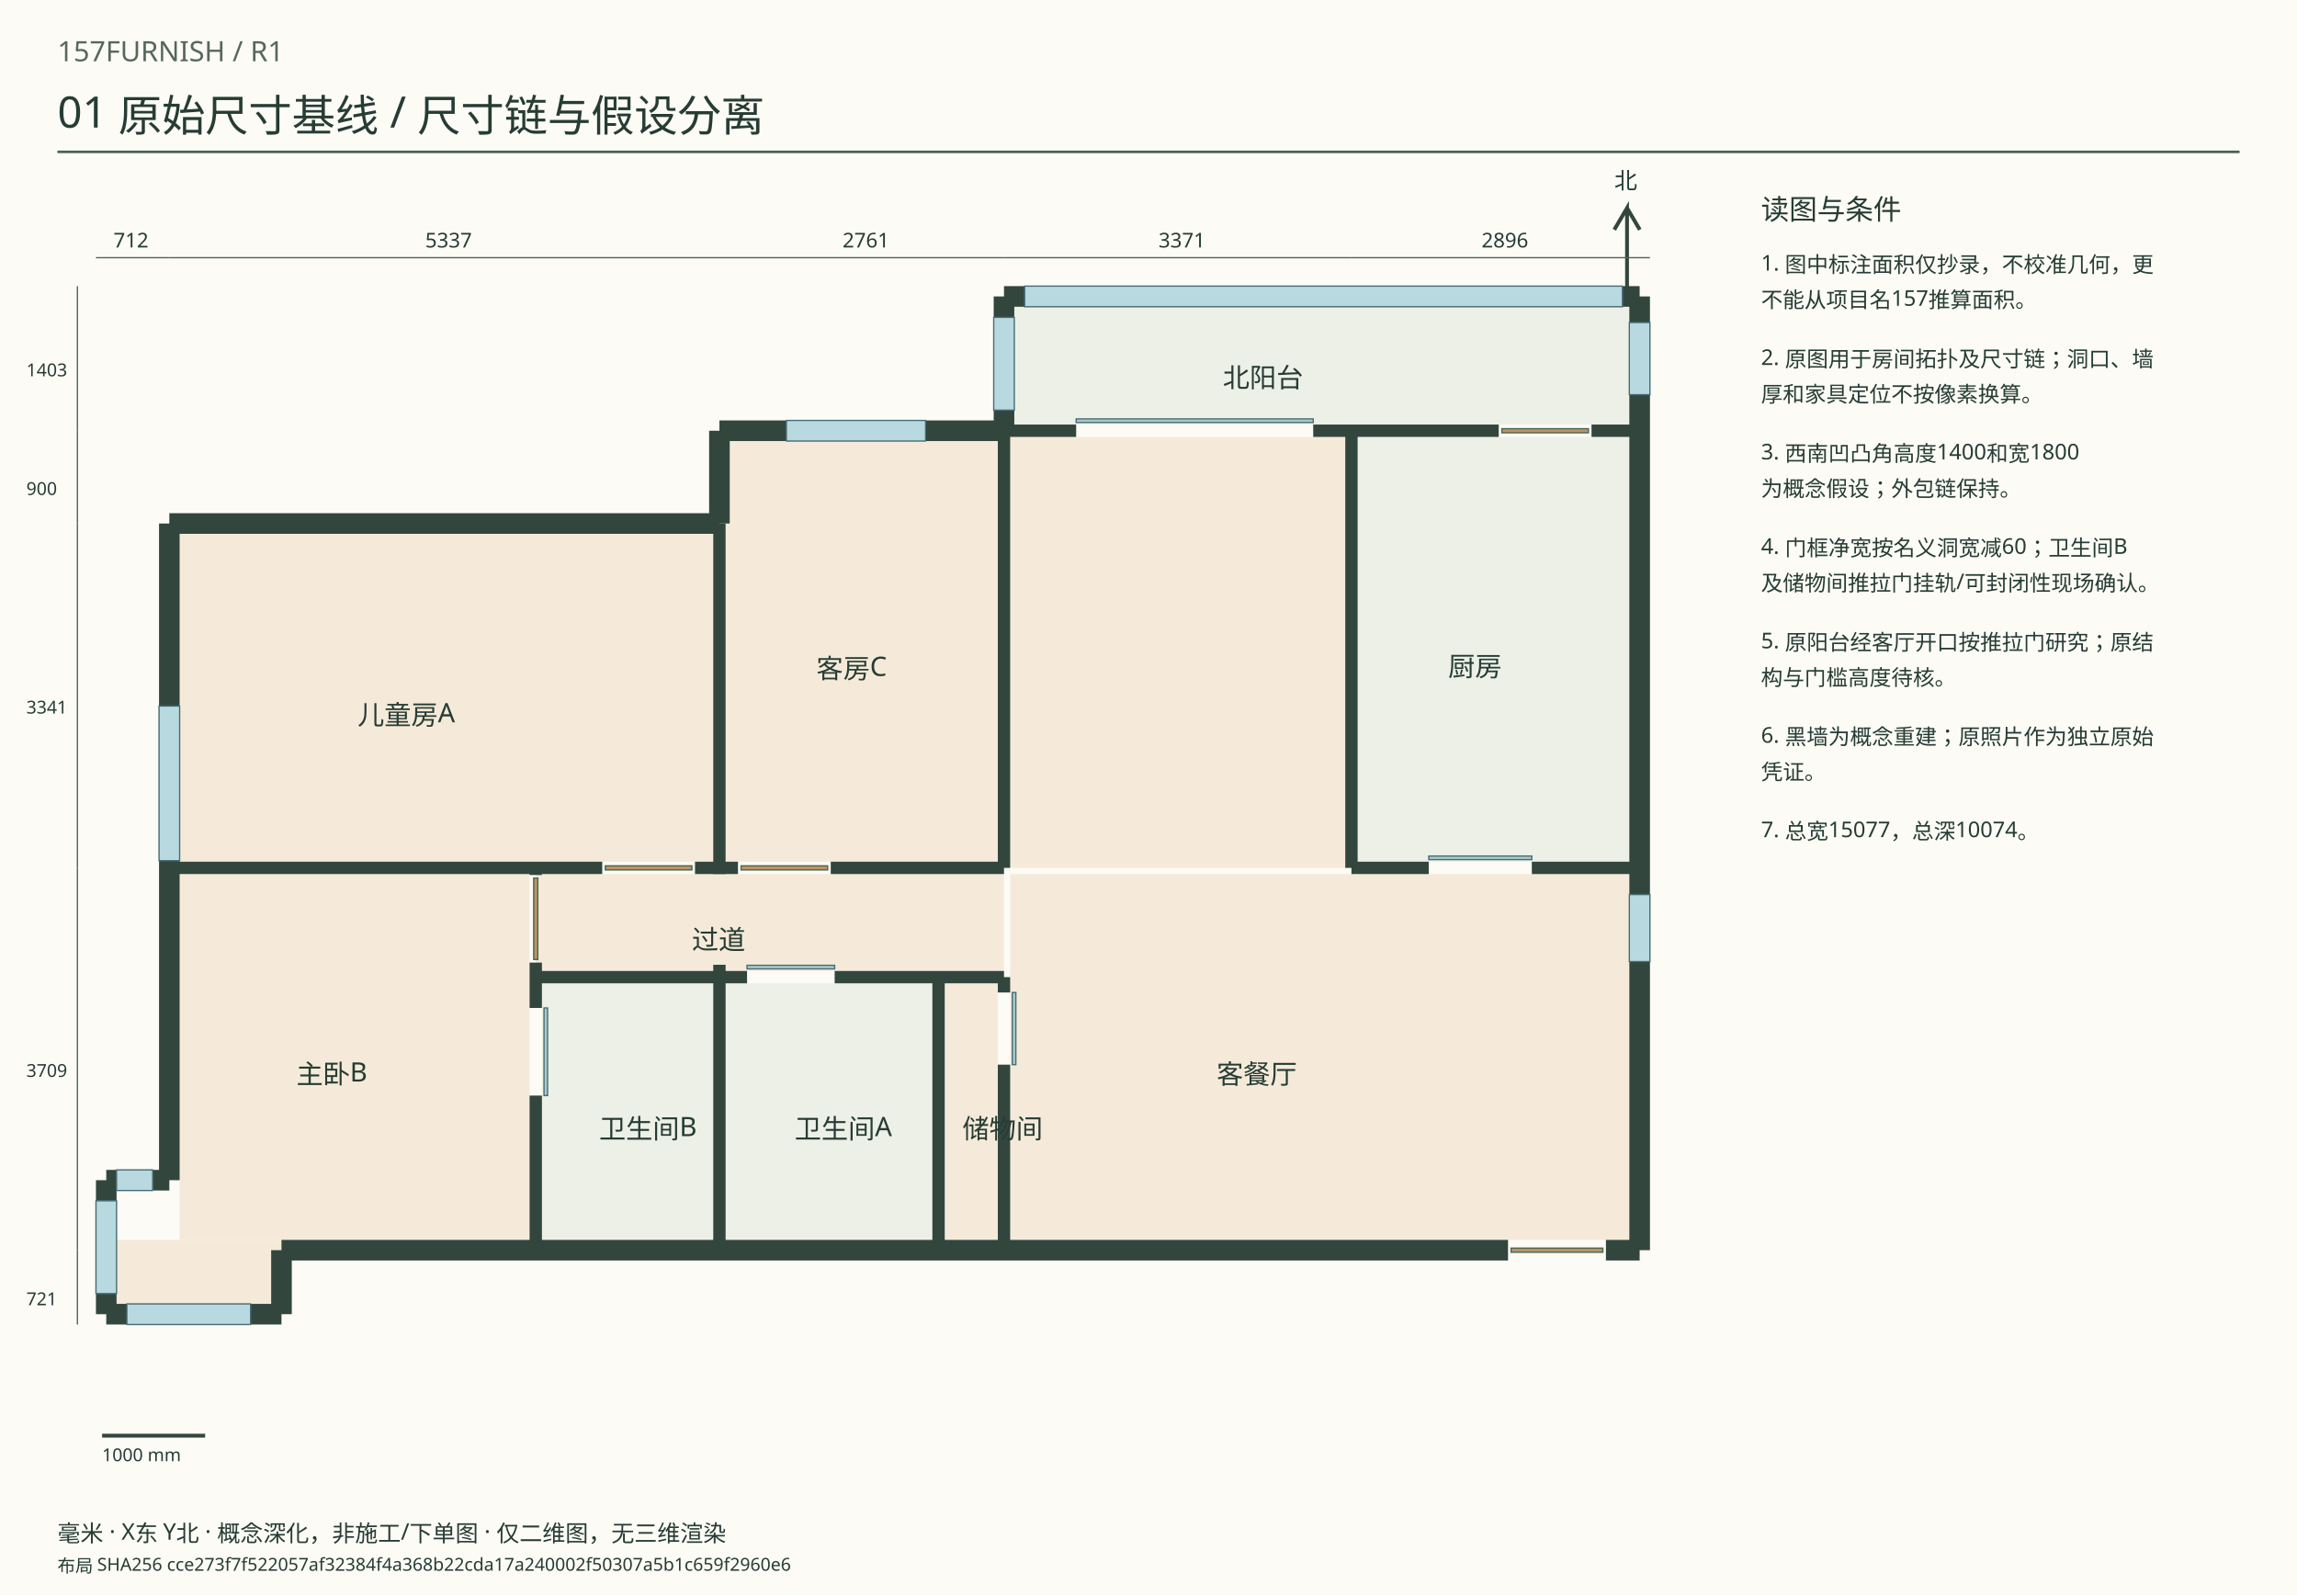
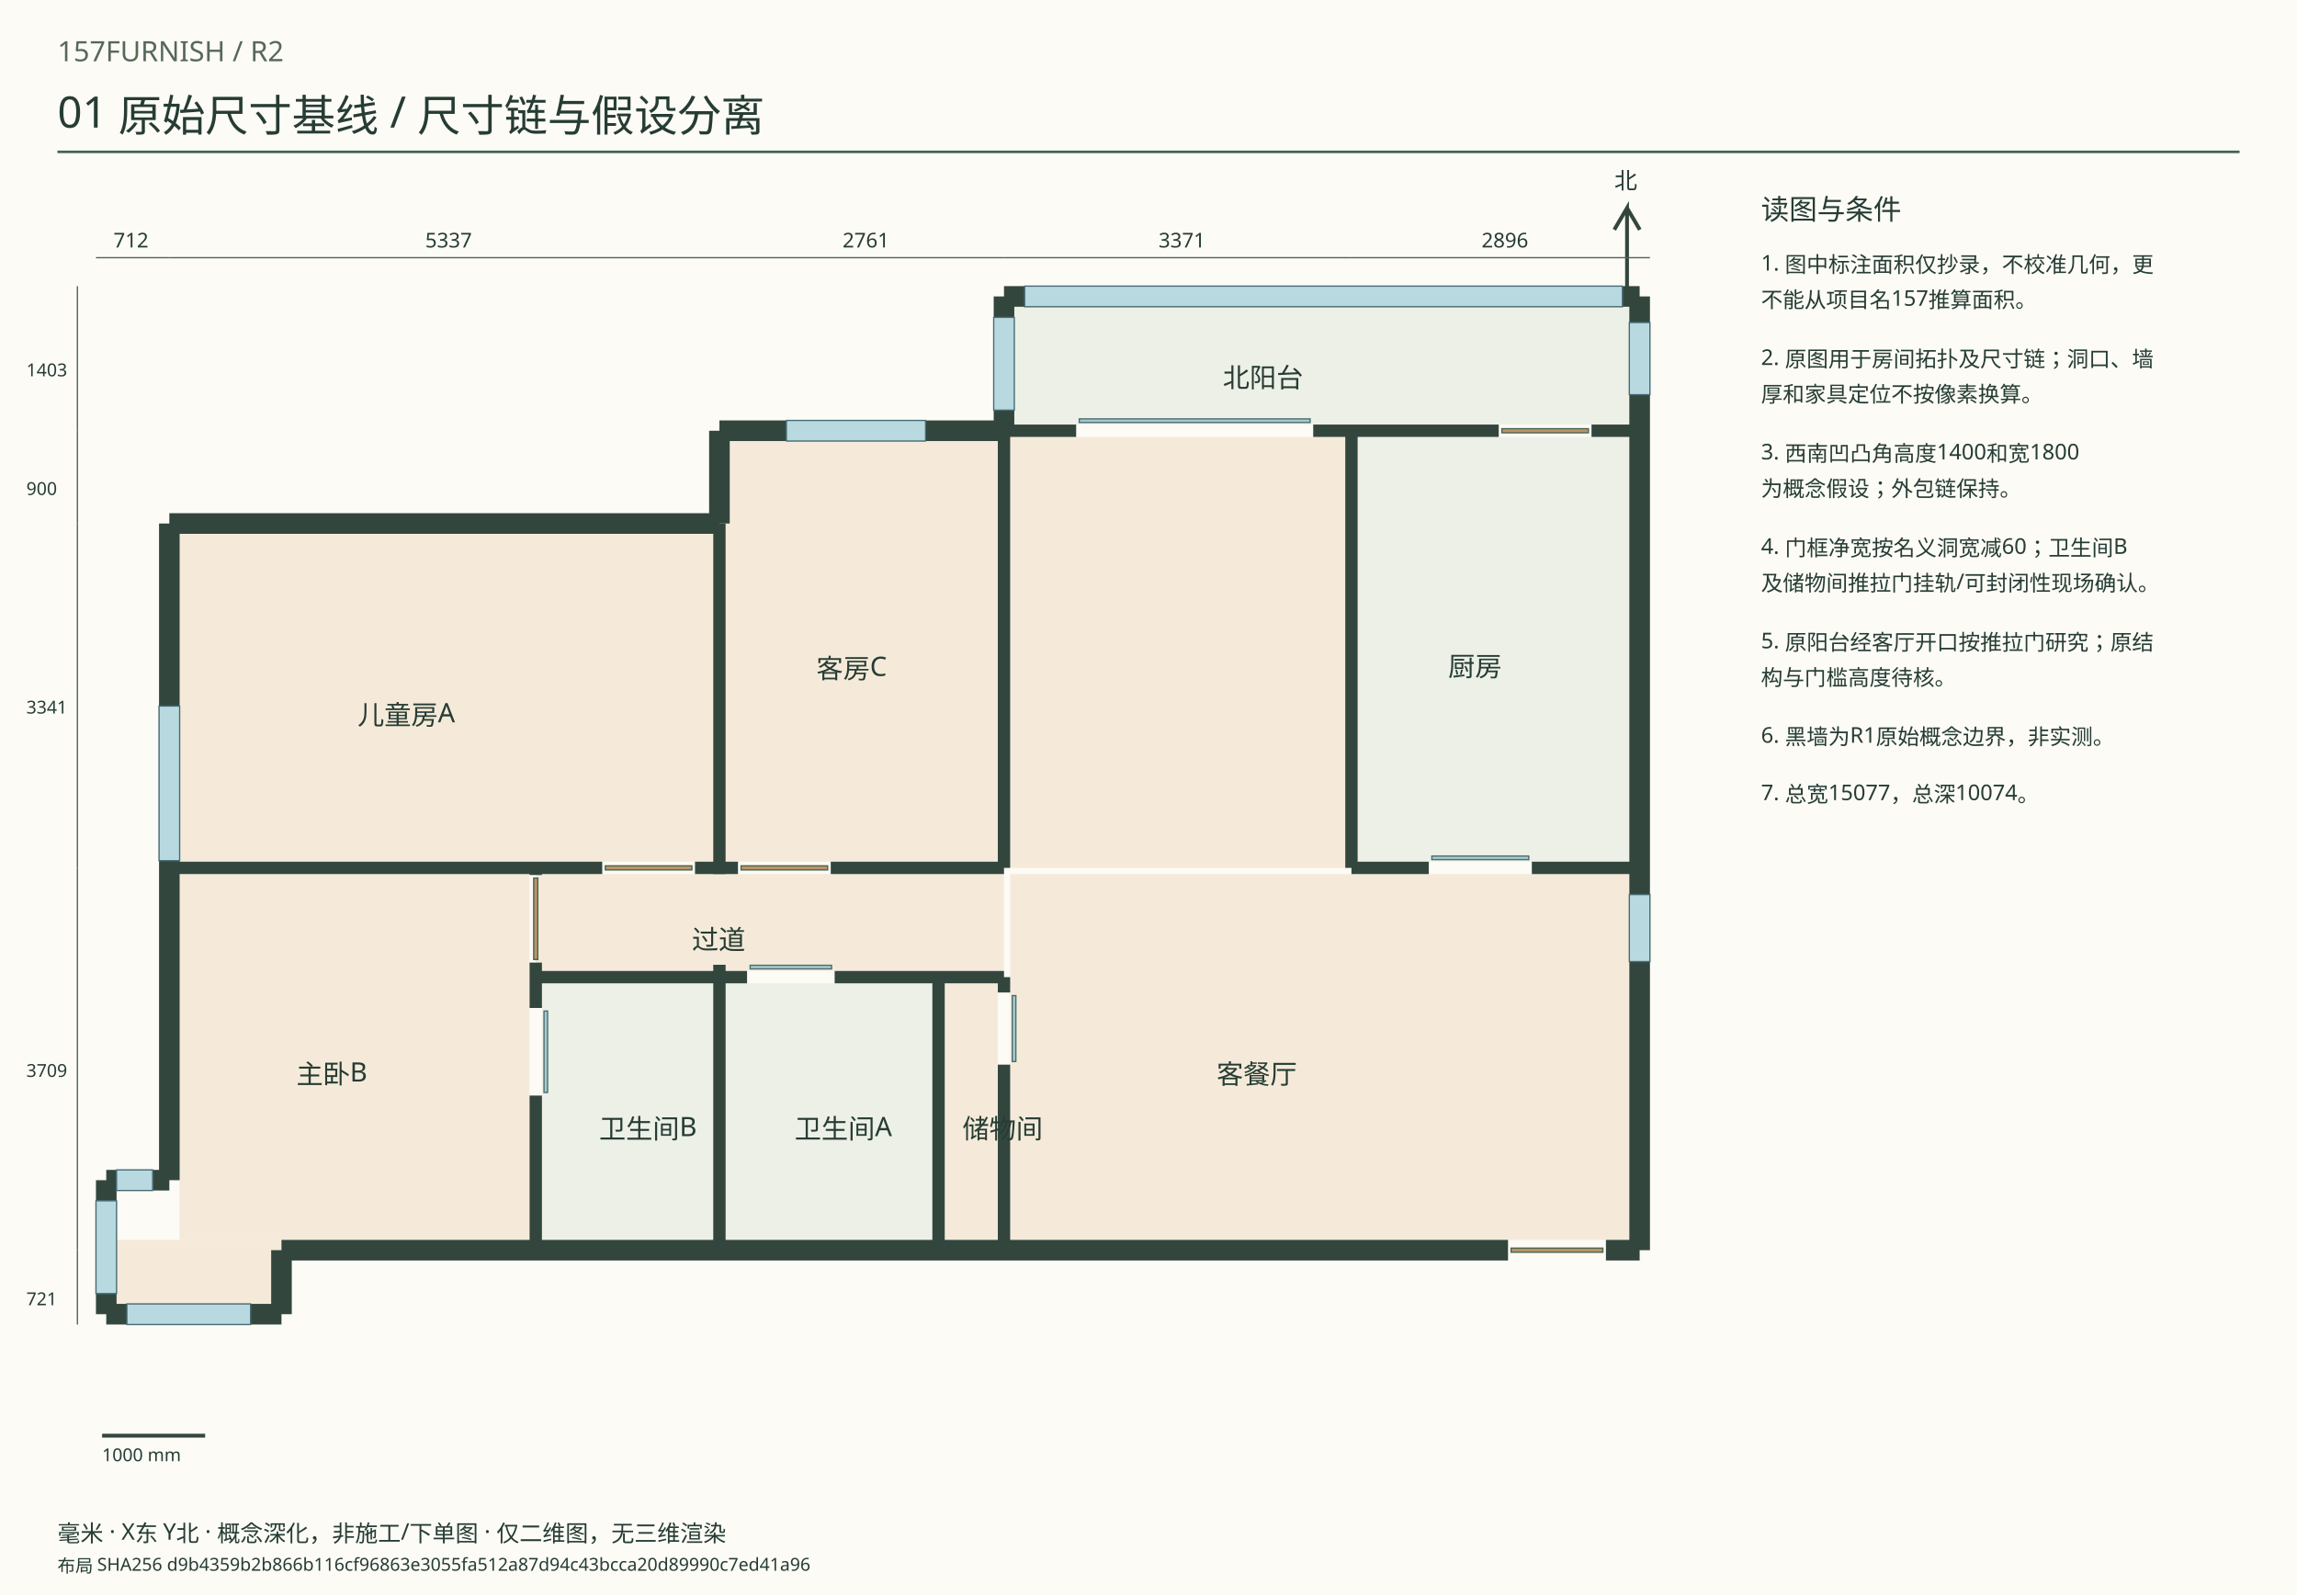
- <svg xmlns="http://www.w3.org/2000/svg" width="1800" height="1250" viewBox="0 0 1800 1250" data-revision="R1" data-layout-sha256="cce273f7f522057af32384f4a368b22cda17a240002f50307a5b1c659f2960e6">
+ <svg xmlns="http://www.w3.org/2000/svg" width="1800" height="1250" viewBox="0 0 1800 1250" data-revision="R2" data-layout-sha256="d9b4359b2b866b116cf96863e3055fa512a87d94c43bcca20d89990c7ed41a96">
  <rect x="0" y="0" width="1800" height="1250" fill="#fcfbf6" stroke="none" stroke-width="1" />
-   <text x="45.000" y="48.000" font-size="22" fill="#576858" font-family="Microsoft YaHei, sans-serif">157FURNISH  /  R1</text>
+   <text x="45.000" y="48.000" font-size="22" fill="#576858" font-family="Microsoft YaHei, sans-serif">157FURNISH  /  R2</text>
  <text x="45.000" y="100.000" font-size="34" fill="#263c34" font-family="Microsoft YaHei, sans-serif">01 原始尺寸基线 / 尺寸链与假设分离</text>
  <polyline points="45.000,119.000 1755.000,119.000" fill="none" stroke="#456653" stroke-width="2" />
  <text x="45.000" y="1208.000" font-size="18" fill="#263c34" font-family="Microsoft YaHei, sans-serif">毫米 · X东 Y北 · 概念深化，非施工/下单图 · 仅二维图，无三维渲染</text>
-   <text x="45.000" y="1232.000" font-size="14" fill="#263c34" font-family="Microsoft YaHei, sans-serif">布局 SHA256 cce273f7f522057af32384f4a368b22cda17a240002f50307a5b1c659f2960e6</text>
+   <text x="45.000" y="1232.000" font-size="14" fill="#263c34" font-family="Microsoft YaHei, sans-serif">布局 SHA256 d9b4359b2b866b116cf96863e3055fa512a87d94c43bcca20d89990c7ed41a96</text>
  <text x="1380.000" y="172.000" font-size="22" fill="#263c34" font-family="Microsoft YaHei, sans-serif">读图与条件</text>
  <text x="1380.000" y="212.000" font-size="17" fill="#263c34" font-family="Microsoft YaHei, sans-serif">1. 图中标注面积仅抄录，不校准几何，更</text>
  <text x="1380.000" y="241.000" font-size="17" fill="#263c34" font-family="Microsoft YaHei, sans-serif">不能从项目名157推算面积。</text>
  <text x="1380.000" y="286.000" font-size="17" fill="#263c34" font-family="Microsoft YaHei, sans-serif">2. 原图用于房间拓扑及尺寸链；洞口、墙</text>
  <text x="1380.000" y="315.000" font-size="17" fill="#263c34" font-family="Microsoft YaHei, sans-serif">厚和家具定位不按像素换算。</text>
  <text x="1380.000" y="360.000" font-size="17" fill="#263c34" font-family="Microsoft YaHei, sans-serif">3. 西南凹凸角高度1400和宽1800</text>
  <text x="1380.000" y="389.000" font-size="17" fill="#263c34" font-family="Microsoft YaHei, sans-serif">为概念假设；外包链保持。</text>
  <text x="1380.000" y="434.000" font-size="17" fill="#263c34" font-family="Microsoft YaHei, sans-serif">4. 门框净宽按名义洞宽减60；卫生间B</text>
  <text x="1380.000" y="463.000" font-size="17" fill="#263c34" font-family="Microsoft YaHei, sans-serif">及储物间推拉门挂轨/可封闭性现场确认。</text>
  <text x="1380.000" y="508.000" font-size="17" fill="#263c34" font-family="Microsoft YaHei, sans-serif">5. 原阳台经客厅开口按推拉门研究；原结</text>
  <text x="1380.000" y="537.000" font-size="17" fill="#263c34" font-family="Microsoft YaHei, sans-serif">构与门槛高度待核。</text>
-   <text x="1380.000" y="582.000" font-size="17" fill="#263c34" font-family="Microsoft YaHei, sans-serif">6. 黑墙为概念重建；原照片作为独立原始</text>
-   <text x="1380.000" y="611.000" font-size="17" fill="#263c34" font-family="Microsoft YaHei, sans-serif">凭证。</text>
-   <text x="1380.000" y="656.000" font-size="17" fill="#263c34" font-family="Microsoft YaHei, sans-serif">7. 总宽15077，总深10074。</text>
+   <text x="1380.000" y="582.000" font-size="17" fill="#263c34" font-family="Microsoft YaHei, sans-serif">6. 黑墙为R1原始概念边界，非实测。</text>
+   <text x="1380.000" y="627.000" font-size="17" fill="#263c34" font-family="Microsoft YaHei, sans-serif">7. 总宽15077，总深10074。</text>
  <defs>
    <clipPath id="planClip">
      <rect x="50" y="145" width="1280" height="970" />
    </clipPath>
  </defs>
  <g clip-path="url(#planClip)">
    <rect x="140.777" y="418.304" width="418.142" height="256.927" fill="#f5ead9" stroke="none" stroke-width="1" />
    <rect x="140.777" y="684.923" width="274.212" height="286.65" fill="#f5ead9" stroke="none" stroke-width="1" />
    <rect x="83.269" y="971.573" width="137.308" height="58.235" fill="#f5ead9" stroke="none" stroke-width="1" />
    <rect x="568.611" y="345.611" width="213.311" height="329.619" fill="#f5ead9" stroke="none" stroke-width="1" />
    <rect x="419.835" y="684.923" width="366.935" height="75.923" fill="#f5ead9" stroke="none" stroke-width="1" />
    <rect x="424.681" y="770.538" width="134.238" height="201.035" fill="#edf0e7" stroke="none" stroke-width="1" />
    <rect x="568.611" y="770.538" width="162.023" height="201.035" fill="#edf0e7" stroke="none" stroke-width="1" />
    <rect x="740.327" y="770.538" width="41.596" height="201.035" fill="#f5ead9" stroke="none" stroke-width="1" />
    <rect x="791.615" y="684.923" width="485.181" height="286.65" fill="#f5ead9" stroke="none" stroke-width="1" />
    <rect x="791.615" y="342.381" width="262.581" height="337.696" fill="#f5ead9" stroke="none" stroke-width="1" />
    <rect x="1063.889" y="342.381" width="212.908" height="332.85" fill="#edf0e7" stroke="none" stroke-width="1" />
    <rect x="794.846" y="232.292" width="490.027" height="100.396" fill="#edf0e7" stroke="none" stroke-width="1" />
    <rect x="83.269" y="1021.731" width="16.154" height="16.154" fill="#33463e" stroke="none" stroke-width="1" />
    <rect x="99.423" y="1021.731" width="96.923" height="16.154" fill="#33463e" stroke="none" stroke-width="1" />
    <rect x="196.346" y="1021.731" width="24.231" height="16.154" fill="#33463e" stroke="none" stroke-width="1" />
    <rect x="212.5" y="979.65" width="16.154" height="50.158" fill="#33463e" stroke="none" stroke-width="1" />
    <rect x="220.577" y="971.573" width="961.154" height="16.154" fill="#33463e" stroke="none" stroke-width="1" />
    <rect x="1258.461" y="971.573" width="26.412" height="16.154" fill="#33463e" stroke="none" stroke-width="1" />
    <rect x="1276.796" y="753.496" width="16.154" height="226.154" fill="#33463e" stroke="none" stroke-width="1" />
    <rect x="1276.796" y="700.996" width="16.154" height="52.5" fill="#33463e" stroke="none" stroke-width="1" />
    <rect x="1276.796" y="309.265" width="16.154" height="391.731" fill="#33463e" stroke="none" stroke-width="1" />
    <rect x="1276.796" y="252.727" width="16.154" height="56.538" fill="#33463e" stroke="none" stroke-width="1" />
    <rect x="1276.796" y="232.292" width="16.154" height="20.435" fill="#33463e" stroke="none" stroke-width="1" />
    <rect x="786.769" y="224.215" width="16.154" height="16.154" fill="#33463e" stroke="none" stroke-width="1" />
    <rect x="802.923" y="224.215" width="468.462" height="16.154" fill="#33463e" stroke="none" stroke-width="1" />
    <rect x="1271.385" y="224.215" width="13.489" height="16.154" fill="#33463e" stroke="none" stroke-width="1" />
    <rect x="778.692" y="321.381" width="16.154" height="16.154" fill="#33463e" stroke="none" stroke-width="1" />
    <rect x="778.692" y="248.689" width="16.154" height="72.692" fill="#33463e" stroke="none" stroke-width="1" />
    <rect x="778.692" y="232.292" width="16.154" height="16.396" fill="#33463e" stroke="none" stroke-width="1" />
    <rect x="563.765" y="329.458" width="52.5" height="16.154" fill="#33463e" stroke="none" stroke-width="1" />
    <rect x="616.265" y="329.458" width="109.038" height="16.154" fill="#33463e" stroke="none" stroke-width="1" />
    <rect x="725.304" y="329.458" width="61.465" height="16.154" fill="#33463e" stroke="none" stroke-width="1" />
    <rect x="555.688" y="337.535" width="16.154" height="72.692" fill="#33463e" stroke="none" stroke-width="1" />
    <rect x="132.7" y="402.15" width="431.065" height="16.154" fill="#33463e" stroke="none" stroke-width="1" />
    <rect x="124.623" y="674.423" width="16.154" height="250.385" fill="#33463e" stroke="none" stroke-width="1" />
    <rect x="124.623" y="553.269" width="16.154" height="121.154" fill="#33463e" stroke="none" stroke-width="1" />
    <rect x="124.623" y="410.227" width="16.154" height="143.042" fill="#33463e" stroke="none" stroke-width="1" />
    <rect x="83.269" y="916.731" width="8.077" height="16.154" fill="#33463e" stroke="none" stroke-width="1" />
    <rect x="91.346" y="916.731" width="28.269" height="16.154" fill="#33463e" stroke="none" stroke-width="1" />
    <rect x="119.615" y="916.731" width="13.085" height="16.154" fill="#33463e" stroke="none" stroke-width="1" />
    <rect x="75.192" y="1013.654" width="16.154" height="16.154" fill="#33463e" stroke="none" stroke-width="1" />
    <rect x="75.192" y="940.962" width="16.154" height="72.692" fill="#33463e" stroke="none" stroke-width="1" />
    <rect x="75.192" y="924.808" width="16.154" height="16.154" fill="#33463e" stroke="none" stroke-width="1" />
    <rect x="132.7" y="675.231" width="339.231" height="9.692" fill="#33463e" stroke="none" stroke-width="1" />
    <rect x="544.623" y="675.231" width="19.142" height="9.692" fill="#33463e" stroke="none" stroke-width="1" />
    <rect x="414.988" y="858.496" width="9.692" height="121.154" fill="#33463e" stroke="none" stroke-width="1" />
    <rect x="414.988" y="754.304" width="9.692" height="35.538" fill="#33463e" stroke="none" stroke-width="1" />
    <rect x="414.988" y="680.077" width="9.692" height="5.573" fill="#33463e" stroke="none" stroke-width="1" />
    <rect x="558.919" y="756" width="9.692" height="9.692" fill="#33463e" stroke="none" stroke-width="1" />
    <rect x="558.919" y="410.227" width="9.692" height="274.696" fill="#33463e" stroke="none" stroke-width="1" />
    <rect x="563.765" y="675.231" width="14.539" height="9.692" fill="#33463e" stroke="none" stroke-width="1" />
    <rect x="650.996" y="675.231" width="135.773" height="9.692" fill="#33463e" stroke="none" stroke-width="1" />
    <rect x="781.923" y="337.535" width="9.692" height="342.542" fill="#33463e" stroke="none" stroke-width="1" />
    <rect x="419.835" y="760.846" width="165.577" height="9.692" fill="#33463e" stroke="none" stroke-width="1" />
    <rect x="654.065" y="760.846" width="132.704" height="9.692" fill="#33463e" stroke="none" stroke-width="1" />
    <rect x="558.919" y="765.692" width="9.692" height="213.958" fill="#33463e" stroke="none" stroke-width="1" />
    <rect x="730.635" y="765.692" width="9.692" height="213.958" fill="#33463e" stroke="none" stroke-width="1" />
    <rect x="781.923" y="834.265" width="9.692" height="145.385" fill="#33463e" stroke="none" stroke-width="1" />
    <rect x="781.923" y="765.692" width="9.692" height="12.035" fill="#33463e" stroke="none" stroke-width="1" />
    <rect x="1054.196" y="337.535" width="9.692" height="342.542" fill="#33463e" stroke="none" stroke-width="1" />
    <rect x="1059.042" y="675.231" width="60.577" height="9.692" fill="#33463e" stroke="none" stroke-width="1" />
    <rect x="1200.389" y="675.231" width="84.485" height="9.692" fill="#33463e" stroke="none" stroke-width="1" />
    <rect x="786.769" y="332.688" width="56.538" height="9.692" fill="#33463e" stroke="none" stroke-width="1" />
    <rect x="1029.077" y="332.688" width="145.385" height="9.692" fill="#33463e" stroke="none" stroke-width="1" />
    <rect x="1247.154" y="332.688" width="37.719" height="9.692" fill="#33463e" stroke="none" stroke-width="1" />
    <rect x="99.423" y="1021.731" width="96.923" height="16.154" fill="#b8d9df" stroke="#466b74" stroke-width="1" />
    <polygon points="1256.038,978.035 1184.154,978.035 1184.154,981.265 1256.038,981.265" fill="#be9364" stroke="#456653" />
    <rect x="1276.796" y="700.996" width="16.154" height="52.5" fill="#b8d9df" stroke="#466b74" stroke-width="1" />
    <rect x="1276.796" y="252.727" width="16.154" height="56.538" fill="#b8d9df" stroke="#466b74" stroke-width="1" />
    <rect x="802.923" y="224.215" width="468.462" height="16.154" fill="#b8d9df" stroke="#466b74" stroke-width="1" />
    <rect x="778.692" y="248.689" width="16.154" height="72.692" fill="#b8d9df" stroke="#466b74" stroke-width="1" />
    <rect x="616.265" y="329.458" width="109.038" height="16.154" fill="#b8d9df" stroke="#466b74" stroke-width="1" />
    <rect x="124.623" y="553.269" width="16.154" height="121.154" fill="#b8d9df" stroke="#466b74" stroke-width="1" />
    <rect x="91.346" y="916.731" width="28.269" height="16.154" fill="#b8d9df" stroke="#466b74" stroke-width="1" />
    <rect x="75.192" y="940.962" width="16.154" height="72.692" fill="#b8d9df" stroke="#466b74" stroke-width="1" />
    <polygon points="542.200,678.462 474.354,678.462 474.354,681.692 542.200,681.692" fill="#be9364" stroke="#456653" />
-     <rect x="426.296" y="789.842" width="2.827" height="68.654" fill="#aac9c9" stroke="#466b74" stroke-width="1" />
+     <rect x="426.296" y="792.265" width="2.827" height="63.808" fill="#aac9c9" stroke="#466b74" stroke-width="1" />
    <polygon points="418.219,688.073 418.219,751.881 421.450,751.881 421.450,688.073" fill="#be9364" stroke="#456653" />
    <polygon points="580.727,681.692 648.573,681.692 648.573,678.462 580.727,678.462" fill="#be9364" stroke="#456653" />
-     <rect x="585.412" y="756.404" width="68.654" height="2.827" fill="#aac9c9" stroke="#466b74" stroke-width="1" />
-     <rect x="793.231" y="777.727" width="2.827" height="56.538" fill="#aac9c9" stroke="#466b74" stroke-width="1" />
-     <rect x="1119.619" y="670.788" width="80.769" height="2.827" fill="#aac9c9" stroke="#466b74" stroke-width="1" />
-     <rect x="843.308" y="328.246" width="185.769" height="2.827" fill="#aac9c9" stroke="#466b74" stroke-width="1" />
+     <rect x="587.835" y="756.404" width="63.808" height="2.827" fill="#aac9c9" stroke="#466b74" stroke-width="1" />
+     <rect x="793.231" y="780.15" width="2.827" height="51.692" fill="#aac9c9" stroke="#466b74" stroke-width="1" />
+     <rect x="1122.042" y="670.788" width="75.923" height="2.827" fill="#aac9c9" stroke="#466b74" stroke-width="1" />
+     <rect x="845.731" y="328.246" width="180.923" height="2.827" fill="#aac9c9" stroke="#466b74" stroke-width="1" />
    <polygon points="1244.731,335.919 1176.885,335.919 1176.885,339.150 1244.731,339.150" fill="#be9364" stroke="#456653" />
    <text x="280.158" y="567.767" font-size="21" fill="#263c34" font-family="Microsoft YaHei, sans-serif">儿童房A</text>
    <text x="232.181" y="849.248" font-size="21" fill="#263c34" font-family="Microsoft YaHei, sans-serif">主卧B</text>
    <text x="639.715" y="531.421" font-size="21" fill="#263c34" font-family="Microsoft YaHei, sans-serif">客房C</text>
    <text x="542.146" y="743.885" font-size="21" fill="#263c34" font-family="Microsoft YaHei, sans-serif">过道</text>
    <text x="469.427" y="892.056" font-size="21" fill="#263c34" font-family="Microsoft YaHei, sans-serif">卫生间B</text>
    <text x="622.619" y="892.056" font-size="21" fill="#263c34" font-family="Microsoft YaHei, sans-serif">卫生间A</text>
    <text x="754.192" y="892.056" font-size="21" fill="#263c34" font-family="Microsoft YaHei, sans-serif">储物间</text>
    <text x="953.342" y="849.248" font-size="21" fill="#263c34" font-family="Microsoft YaHei, sans-serif">客餐厅</text>
    <text x="1134.858" y="529.806" font-size="21" fill="#263c34" font-family="Microsoft YaHei, sans-serif">厨房</text>
    <text x="958.188" y="303.490" font-size="21" fill="#263c34" font-family="Microsoft YaHei, sans-serif">北阳台</text>
  </g>
  <polyline points="1275.000,225.000 1275.000,163.000 1265.000,180.000 1275.000,163.000 1285.000,180.000" fill="none" stroke="#33463e" stroke-width="3" />
  <text x="1265.000" y="148.000" font-size="18" fill="#263c34" font-family="Microsoft YaHei, sans-serif">北</text>
  <polyline points="80.000,1125.000 160.769,1125.000" fill="none" stroke="#33463e" stroke-width="3" />
  <text x="80.000" y="1145.000" font-size="14" fill="#263c34" font-family="Microsoft YaHei, sans-serif">1000 mm</text>
  <polyline points="75.192,201.923 132.700,201.923" fill="none" stroke="#526159" stroke-width="1" />
  <text x="88.946" y="193.923" font-size="16" fill="#263c34" font-family="Microsoft YaHei, sans-serif">712</text>
  <polyline points="132.700,201.923 563.765,201.923" fill="none" stroke="#526159" stroke-width="1" />
  <text x="333.233" y="193.923" font-size="16" fill="#263c34" font-family="Microsoft YaHei, sans-serif">5337</text>
  <polyline points="563.765,201.923 786.769,201.923" fill="none" stroke="#526159" stroke-width="1" />
  <text x="660.267" y="193.923" font-size="16" fill="#263c34" font-family="Microsoft YaHei, sans-serif">2761</text>
  <polyline points="786.769,201.923 1059.042,201.923" fill="none" stroke="#526159" stroke-width="1" />
  <text x="907.906" y="193.923" font-size="16" fill="#263c34" font-family="Microsoft YaHei, sans-serif">3371</text>
  <polyline points="1059.042,201.923 1292.950,201.923" fill="none" stroke="#526159" stroke-width="1" />
  <text x="1160.996" y="193.923" font-size="16" fill="#263c34" font-family="Microsoft YaHei, sans-serif">2896</text>
  <polyline points="60.654,1037.885 60.654,979.650" fill="none" stroke="#526159" stroke-width="1" />
  <text x="20.654" y="1022.767" font-size="14" fill="#263c34" font-family="Microsoft YaHei, sans-serif">721</text>
  <polyline points="60.654,979.650 60.654,680.077" fill="none" stroke="#526159" stroke-width="1" />
  <text x="20.654" y="843.863" font-size="14" fill="#263c34" font-family="Microsoft YaHei, sans-serif">3709</text>
  <polyline points="60.654,680.077 60.654,410.227" fill="none" stroke="#526159" stroke-width="1" />
  <text x="20.654" y="559.152" font-size="14" fill="#263c34" font-family="Microsoft YaHei, sans-serif">3341</text>
  <polyline points="60.654,410.227 60.654,337.535" fill="none" stroke="#526159" stroke-width="1" />
  <text x="20.654" y="387.881" font-size="14" fill="#263c34" font-family="Microsoft YaHei, sans-serif">900</text>
  <polyline points="60.654,337.535 60.654,224.215" fill="none" stroke="#526159" stroke-width="1" />
  <text x="20.654" y="294.875" font-size="14" fill="#263c34" font-family="Microsoft YaHei, sans-serif">1403</text>
</svg>
